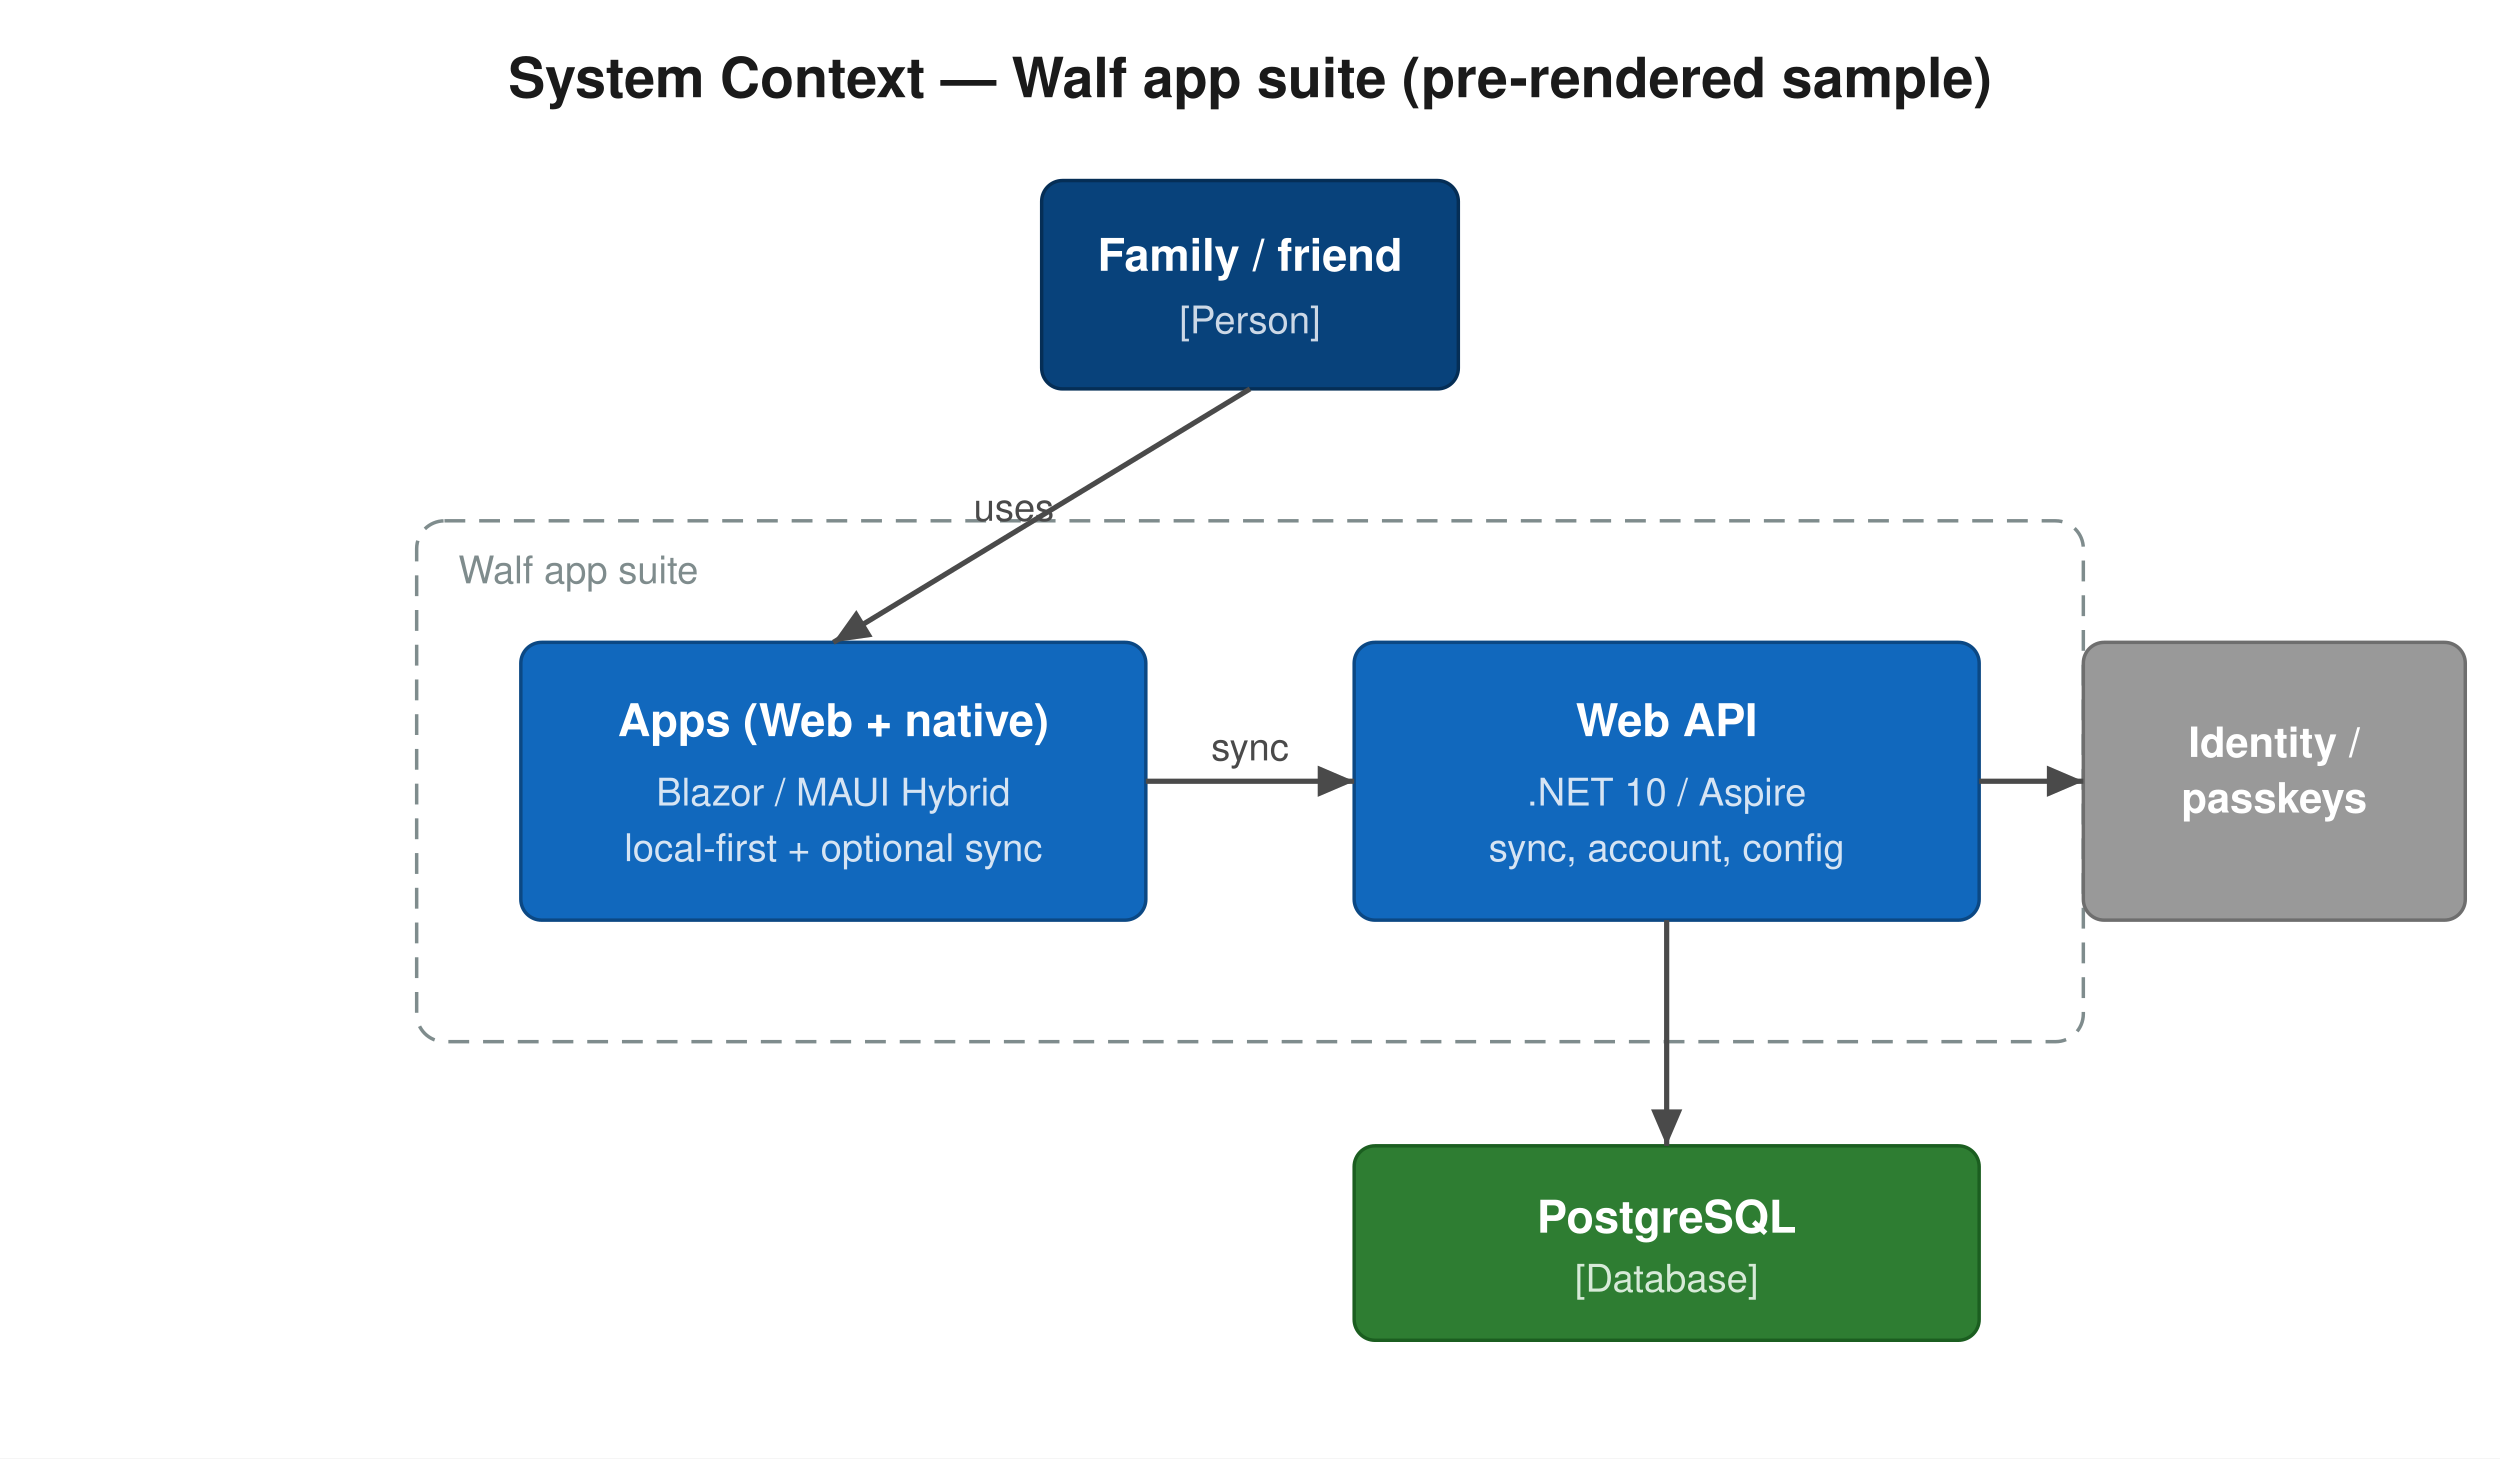
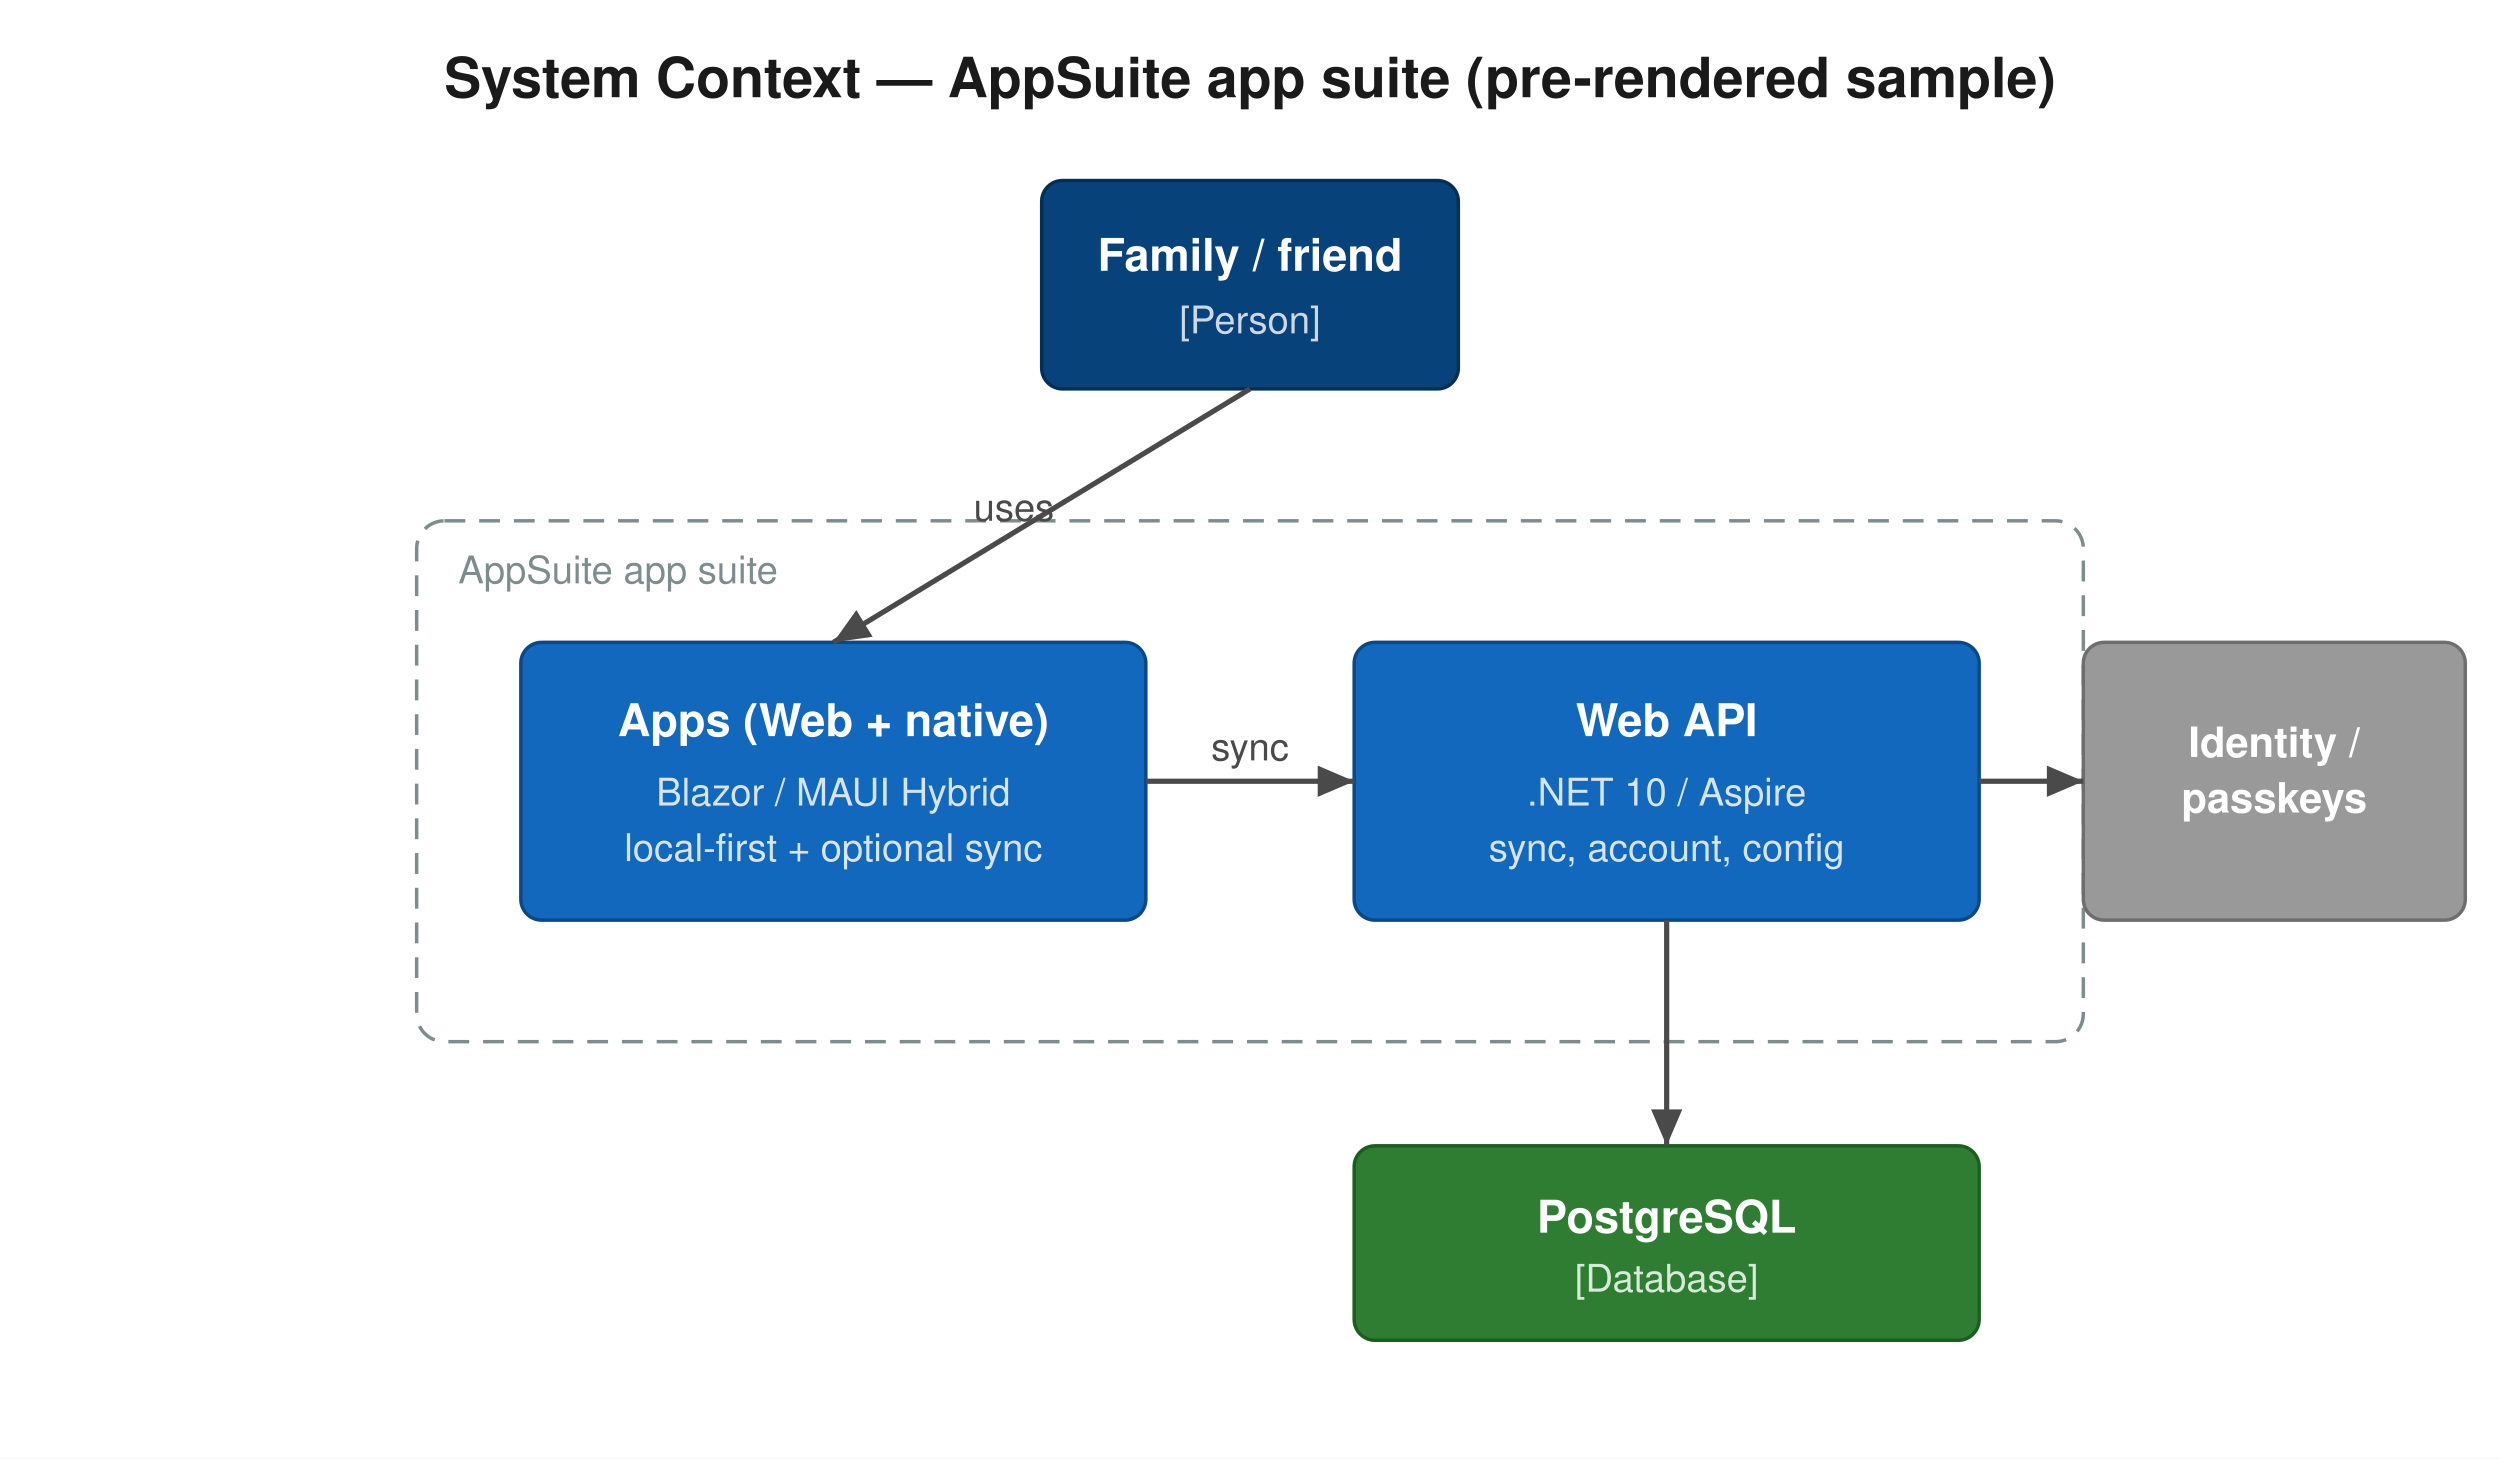
<svg xmlns="http://www.w3.org/2000/svg" width="720" height="420" viewBox="0 0 720 420" font-family="Segoe UI, Helvetica, Arial, sans-serif" font-size="13">
  <rect x="0" y="0" width="720" height="420" fill="#ffffff" />
-   <text x="360" y="28" text-anchor="middle" font-size="16" font-weight="bold" fill="#1a1a1a">System Context — Walf app suite (pre-rendered sample)</text>
+   <text x="360" y="28" text-anchor="middle" font-size="16" font-weight="bold" fill="#1a1a1a">System Context — AppSuite app suite (pre-rendered sample)</text>
  <rect x="300" y="52" width="120" height="60" rx="6" fill="#08427b" stroke="#052e56" />
  <text x="360" y="78" text-anchor="middle" fill="#ffffff" font-weight="bold">Family / friend</text>
  <text x="360" y="96" text-anchor="middle" fill="#ccd8e6" font-size="11">[Person]</text>
  <rect x="120" y="150" width="480" height="150" rx="8" fill="none" stroke="#7f8c8d" stroke-dasharray="6 4" />
-   <text x="132" y="168" fill="#7f8c8d" font-size="11">Walf app suite</text>
+   <text x="132" y="168" fill="#7f8c8d" font-size="11">AppSuite app suite</text>
  <rect x="150" y="185" width="180" height="80" rx="6" fill="#1168bd" stroke="#0b4884" />
  <text x="240" y="212" text-anchor="middle" fill="#ffffff" font-weight="bold">Apps (Web + native)</text>
  <text x="240" y="232" text-anchor="middle" fill="#d6e4f3" font-size="11">Blazor / MAUI Hybrid</text>
  <text x="240" y="248" text-anchor="middle" fill="#d6e4f3" font-size="11">local-first + optional sync</text>
  <rect x="390" y="185" width="180" height="80" rx="6" fill="#1168bd" stroke="#0b4884" />
  <text x="480" y="212" text-anchor="middle" fill="#ffffff" font-weight="bold">Web API</text>
  <text x="480" y="232" text-anchor="middle" fill="#d6e4f3" font-size="11">.NET 10 / Aspire</text>
  <text x="480" y="248" text-anchor="middle" fill="#d6e4f3" font-size="11">sync, account, config</text>
  <rect x="390" y="330" width="180" height="56" rx="6" fill="#2e7d32" stroke="#1b5e20" />
  <text x="480" y="355" text-anchor="middle" fill="#ffffff" font-weight="bold">PostgreSQL</text>
  <text x="480" y="372" text-anchor="middle" fill="#d7ead8" font-size="11">[Database]</text>
  <rect x="600" y="185" width="110" height="80" rx="6" fill="#999999" stroke="#6e6e6e" />
  <text x="655" y="218" text-anchor="middle" fill="#ffffff" font-weight="bold" font-size="12">Identity /</text>
  <text x="655" y="234" text-anchor="middle" fill="#ffffff" font-weight="bold" font-size="12">passkeys</text>
  <line x1="360" y1="112" x2="240" y2="185" stroke="#4a4a4a" stroke-width="1.5" marker-end="url(#arrow)" />
  <line x1="330" y1="225" x2="390" y2="225" stroke="#4a4a4a" stroke-width="1.5" marker-end="url(#arrow)" />
  <line x1="480" y1="265" x2="480" y2="330" stroke="#4a4a4a" stroke-width="1.5" marker-end="url(#arrow)" />
  <line x1="570" y1="225" x2="600" y2="225" stroke="#4a4a4a" stroke-width="1.5" marker-end="url(#arrow)" />
  <text x="292" y="150" text-anchor="middle" fill="#4a4a4a" font-size="11">uses</text>
  <text x="360" y="219" text-anchor="middle" fill="#4a4a4a" font-size="11">sync</text>
  <defs>
    <marker id="arrow" markerWidth="8" markerHeight="8" refX="7" refY="3" orient="auto" markerUnits="strokeWidth">
      <path d="M0,0 L7,3 L0,6 z" fill="#4a4a4a" />
    </marker>
  </defs>
</svg>
